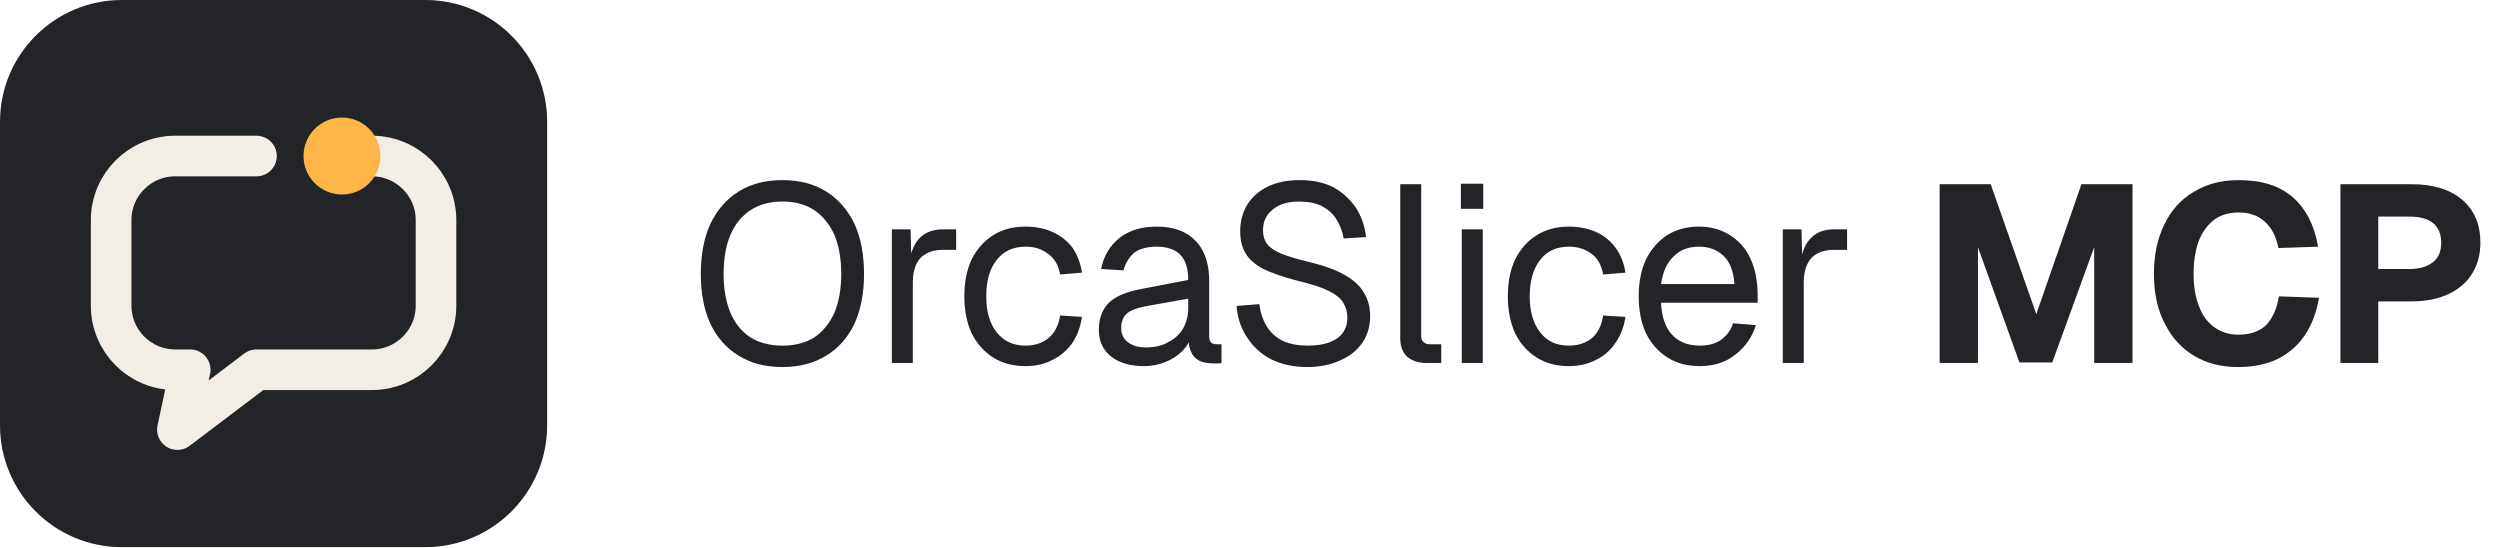
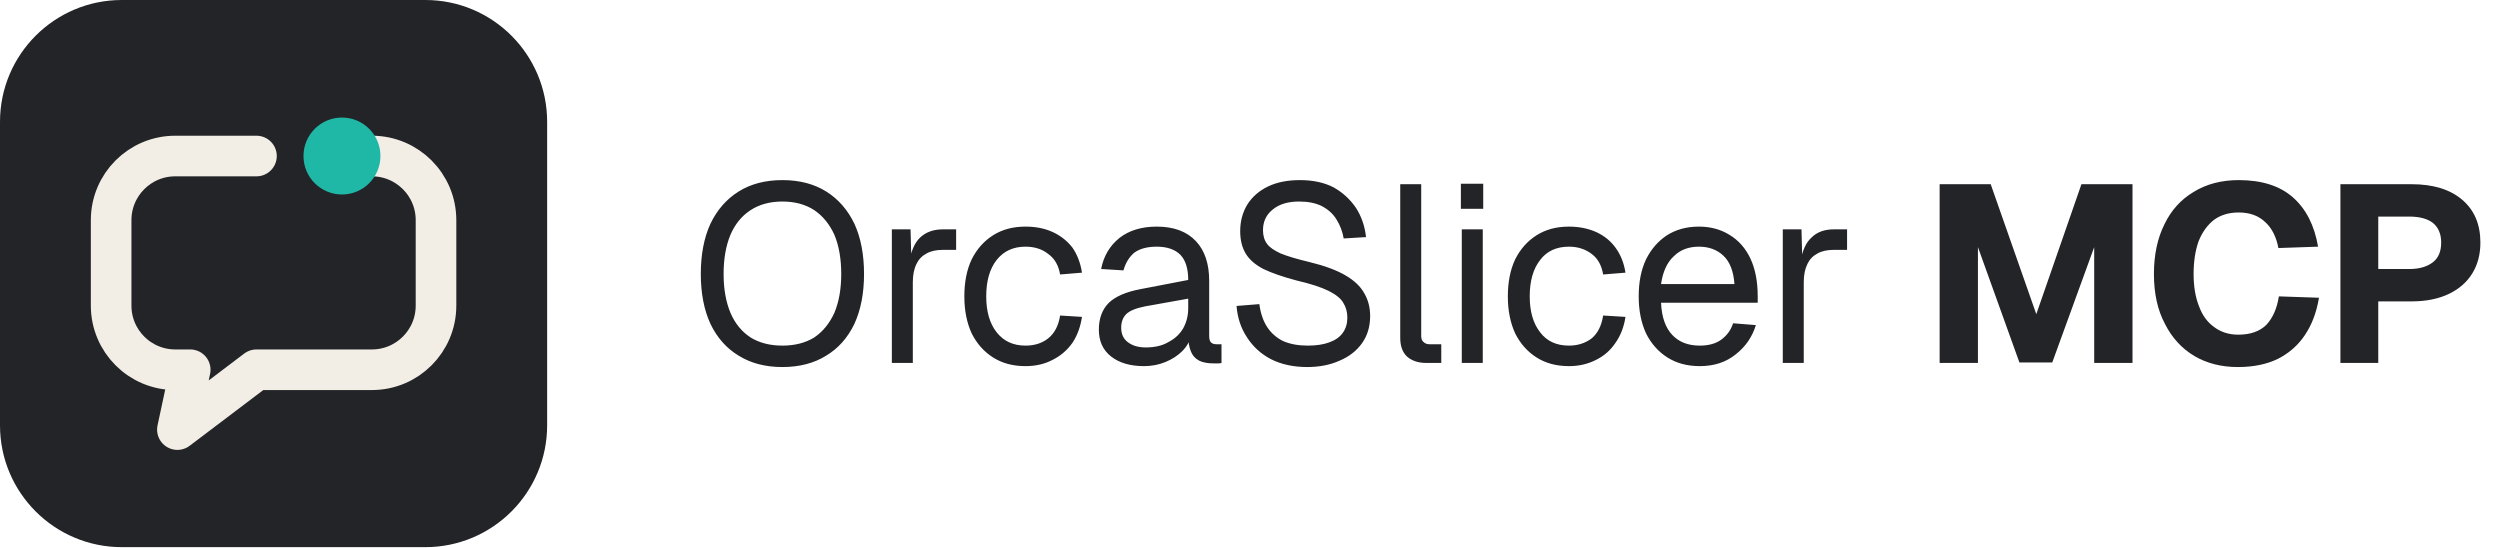
<svg xmlns="http://www.w3.org/2000/svg" viewBox="0 0 548.3 120.0" width="548.3" height="120.0">
  <g transform="translate(0.0 0.0) scale(0.234375)">
    <rect width="512" height="512" rx="114" fill="#232428" />
    <path d="M240,146 H164 A60,60 0 0 0 104,206 V286 A60,60 0 0 0 164,346 H178 L166,402 L240,346 H348 A60,60 0 0 0 408,286 V206 A60,60 0 0 0 348,146 H320" fill="none" stroke="#F2EEE6" stroke-width="38" stroke-linecap="round" stroke-linejoin="round" />
-     <circle cx="320" cy="146" r="36" fill="#FFB547" />
+     <circle cx="320" cy="146" r="36" fill="#1FB8A6" />
  </g>
  <path d="M171.6 80.5Q166 80.5 162 78Q158 75.6 155.8 71Q153.7 66.4 153.7 60.1Q153.7 53.7 155.8 49.1Q158 44.5 162 42Q166 39.5 171.6 39.5Q177.2 39.5 181.2 42Q185.2 44.5 187.4 49.1Q189.5 53.7 189.5 60.1Q189.5 66.4 187.4 71Q185.2 75.6 181.2 78Q177.2 80.5 171.6 80.5ZM171.6 75.8Q175.7 75.8 178.6 74Q181.4 72.1 183 68.6Q184.5 65 184.5 60.1Q184.5 55.1 183 51.5Q181.4 48 178.6 46.1Q175.7 44.2 171.6 44.2Q167.5 44.2 164.6 46.1Q161.7 48 160.2 51.5Q158.7 55.1 158.7 60.1Q158.7 65 160.2 68.6Q161.7 72.1 164.6 74Q167.5 75.8 171.6 75.8ZM195.6 79.6V50.3H199.7L199.9 57.7L199.4 57.6Q200 53.8 201.8 52.1Q203.7 50.3 206.8 50.3H209.7V54.8H206.8Q204.6 54.8 203.2 55.6Q201.7 56.4 201 57.9Q200.2 59.5 200.2 61.9V79.6ZM224.9 80.3Q220.8 80.3 217.8 78.4Q214.8 76.5 213.1 73.1Q211.5 69.6 211.5 65Q211.5 60.3 213.1 56.9Q214.8 53.5 217.8 51.6Q220.8 49.7 224.9 49.7Q228.3 49.7 230.9 50.9Q233.5 52.1 235.2 54.3Q236.8 56.6 237.3 59.8L232.5 60.2Q232 57.2 229.9 55.7Q227.9 54.1 224.9 54.1Q220.9 54.1 218.6 57Q216.3 59.9 216.3 65Q216.3 70 218.6 72.9Q220.9 75.8 224.9 75.8Q227.9 75.8 229.9 74.2Q232 72.5 232.5 69.2L237.3 69.5Q236.8 72.8 235.2 75.2Q233.5 77.6 230.9 78.9Q228.3 80.3 224.9 80.3ZM250.9 80.3Q246.4 80.3 243.7 78.2Q241 76.1 241 72.3Q241 68.6 243.2 66.4Q245.4 64.3 250.2 63.4L260.6 61.4Q260.6 57.7 258.9 55.9Q257.1 54.1 253.7 54.1Q250.6 54.1 248.8 55.4Q247.1 56.8 246.4 59.3L241.5 59Q242.3 54.8 245.5 52.2Q248.7 49.7 253.7 49.7Q259.3 49.7 262.3 52.9Q265.2 56 265.2 61.6V73.7Q265.2 74.7 265.6 75.1Q266 75.5 266.8 75.5H267.9V79.6Q267.7 79.7 267.2 79.7Q266.7 79.7 266.2 79.7Q264.2 79.7 263 79.1Q261.7 78.4 261.2 77.1Q260.6 75.7 260.6 73.5L261.2 73.6Q260.8 75.5 259.3 77Q257.8 78.5 255.6 79.4Q253.4 80.3 250.9 80.3ZM251.3 76.2Q254.3 76.2 256.3 75Q258.4 73.9 259.5 72Q260.6 70 260.6 67.6V65.5L251.1 67.2Q248.1 67.8 247 68.9Q245.9 70 245.9 71.9Q245.9 73.9 247.3 75Q248.8 76.2 251.3 76.2ZM286.7 80.5Q282.2 80.5 278.8 78.8Q275.5 77.1 273.5 74Q271.5 71 271.2 67.1L276.2 66.7Q276.6 69.7 277.9 71.7Q279.2 73.7 281.4 74.8Q283.7 75.8 286.8 75.8Q289.6 75.8 291.5 75.1Q293.5 74.4 294.5 73Q295.5 71.6 295.5 69.7Q295.5 67.8 294.6 66.4Q293.8 65 291.4 63.8Q289 62.6 284.3 61.5Q279.8 60.3 277.1 59Q274.4 57.6 273.2 55.6Q272 53.6 272 50.7Q272 47.4 273.6 44.8Q275.2 42.3 278.1 40.9Q281 39.5 285.1 39.5Q289.4 39.5 292.5 41.1Q295.5 42.8 297.4 45.6Q299.2 48.4 299.6 52L294.7 52.3Q294.3 50 293.1 48.1Q292 46.3 289.9 45.2Q287.9 44.2 284.9 44.2Q281.3 44.2 279.2 45.9Q277 47.6 277 50.5Q277 52.3 277.9 53.5Q278.7 54.6 280.9 55.6Q283.1 56.5 287.3 57.5Q292.2 58.7 295.1 60.4Q298 62.1 299.2 64.3Q300.5 66.5 300.5 69.3Q300.5 72.8 298.7 75.3Q296.9 77.8 293.8 79.1Q290.7 80.5 286.7 80.5ZM312.8 79.6Q310.3 79.6 308.7 78.3Q307.1 76.9 307.1 74.1V40.4H311.7V73.7Q311.7 74.6 312.2 75Q312.7 75.5 313.5 75.5H316.1V79.6ZM320.6 79.6V50.3H325.2V79.6ZM320.4 45.8V40.3H325.3V45.8ZM344.1 80.3Q340 80.3 337 78.4Q334 76.5 332.3 73.1Q330.7 69.6 330.7 65Q330.7 60.3 332.3 56.9Q334 53.5 337 51.6Q340 49.7 344.1 49.7Q347.4 49.7 350.1 50.9Q352.7 52.1 354.3 54.3Q356 56.6 356.5 59.8L351.6 60.2Q351.1 57.2 349.1 55.7Q347 54.1 344.1 54.1Q340 54.1 337.8 57Q335.5 59.9 335.5 65Q335.5 70 337.8 72.9Q340 75.8 344.1 75.8Q347 75.8 349.1 74.2Q351.1 72.5 351.6 69.2L356.5 69.5Q356 72.8 354.3 75.2Q352.7 77.6 350.1 78.9Q347.4 80.3 344.1 80.3ZM372.8 80.3Q368.7 80.3 365.7 78.4Q362.7 76.5 361 73.1Q359.4 69.6 359.4 65Q359.4 60.3 361 56.9Q362.7 53.5 365.6 51.6Q368.6 49.7 372.6 49.7Q376.4 49.7 379.3 51.5Q382.3 53.3 383.9 56.7Q385.5 60.1 385.5 65V66.4H364.3Q364.5 71.1 366.8 73.5Q369 75.8 372.8 75.8Q375.7 75.8 377.5 74.5Q379.4 73.1 380.1 70.9L385.1 71.3Q383.9 75.2 380.7 77.7Q377.5 80.3 372.8 80.3ZM364.3 62.3H380.4Q380.1 58.1 378 56.1Q375.9 54.1 372.6 54.1Q369.2 54.1 367.1 56.2Q364.9 58.2 364.3 62.3ZM391 79.6V50.3H395.1L395.3 57.7L394.9 57.6Q395.4 53.8 397.3 52.1Q399.1 50.3 402.2 50.3H405.1V54.8H402.2Q400 54.8 398.6 55.6Q397.1 56.4 396.4 57.9Q395.6 59.5 395.6 61.9V79.6Z" fill="#232428" />
  <path d="M425.4 79.6V40.4H436.6L446.6 68.9L456.5 40.4H467.7V79.6H459.3V54.2L450.1 79.5H442.9L433.8 54.2V79.6ZM490.8 80.5Q485.4 80.5 481.3 78.1Q477.1 75.6 474.8 71Q472.4 66.5 472.4 60.1Q472.4 53.8 474.7 49.2Q476.9 44.6 481.1 42.1Q485.3 39.5 491 39.5Q498.6 39.5 502.9 43.3Q507.2 47.1 508.4 54.1L499.7 54.4Q499 50.7 496.8 48.7Q494.6 46.6 491 46.6Q487.8 46.6 485.6 48.2Q483.4 49.9 482.2 52.9Q481.1 56 481.1 60.1Q481.1 64.2 482.3 67.2Q483.4 70.2 485.7 71.8Q487.9 73.4 490.9 73.4Q494.9 73.4 497.1 71.2Q499.2 68.9 499.8 65L508.6 65.3Q507.8 70.1 505.5 73.5Q503.3 76.8 499.6 78.7Q495.9 80.5 490.8 80.5ZM513.3 79.6V40.4H528.9Q536 40.4 540 43.8Q544 47.2 544 53.2Q544 57.1 542.2 60Q540.4 62.9 537 64.5Q533.6 66.1 528.9 66.1H521.6V79.6ZM521.6 59H528.4Q531.7 59 533.6 57.5Q535.4 56.1 535.4 53.2Q535.4 50.4 533.6 48.9Q531.8 47.5 528.4 47.5H521.6Z" fill="#232428" />
</svg>
